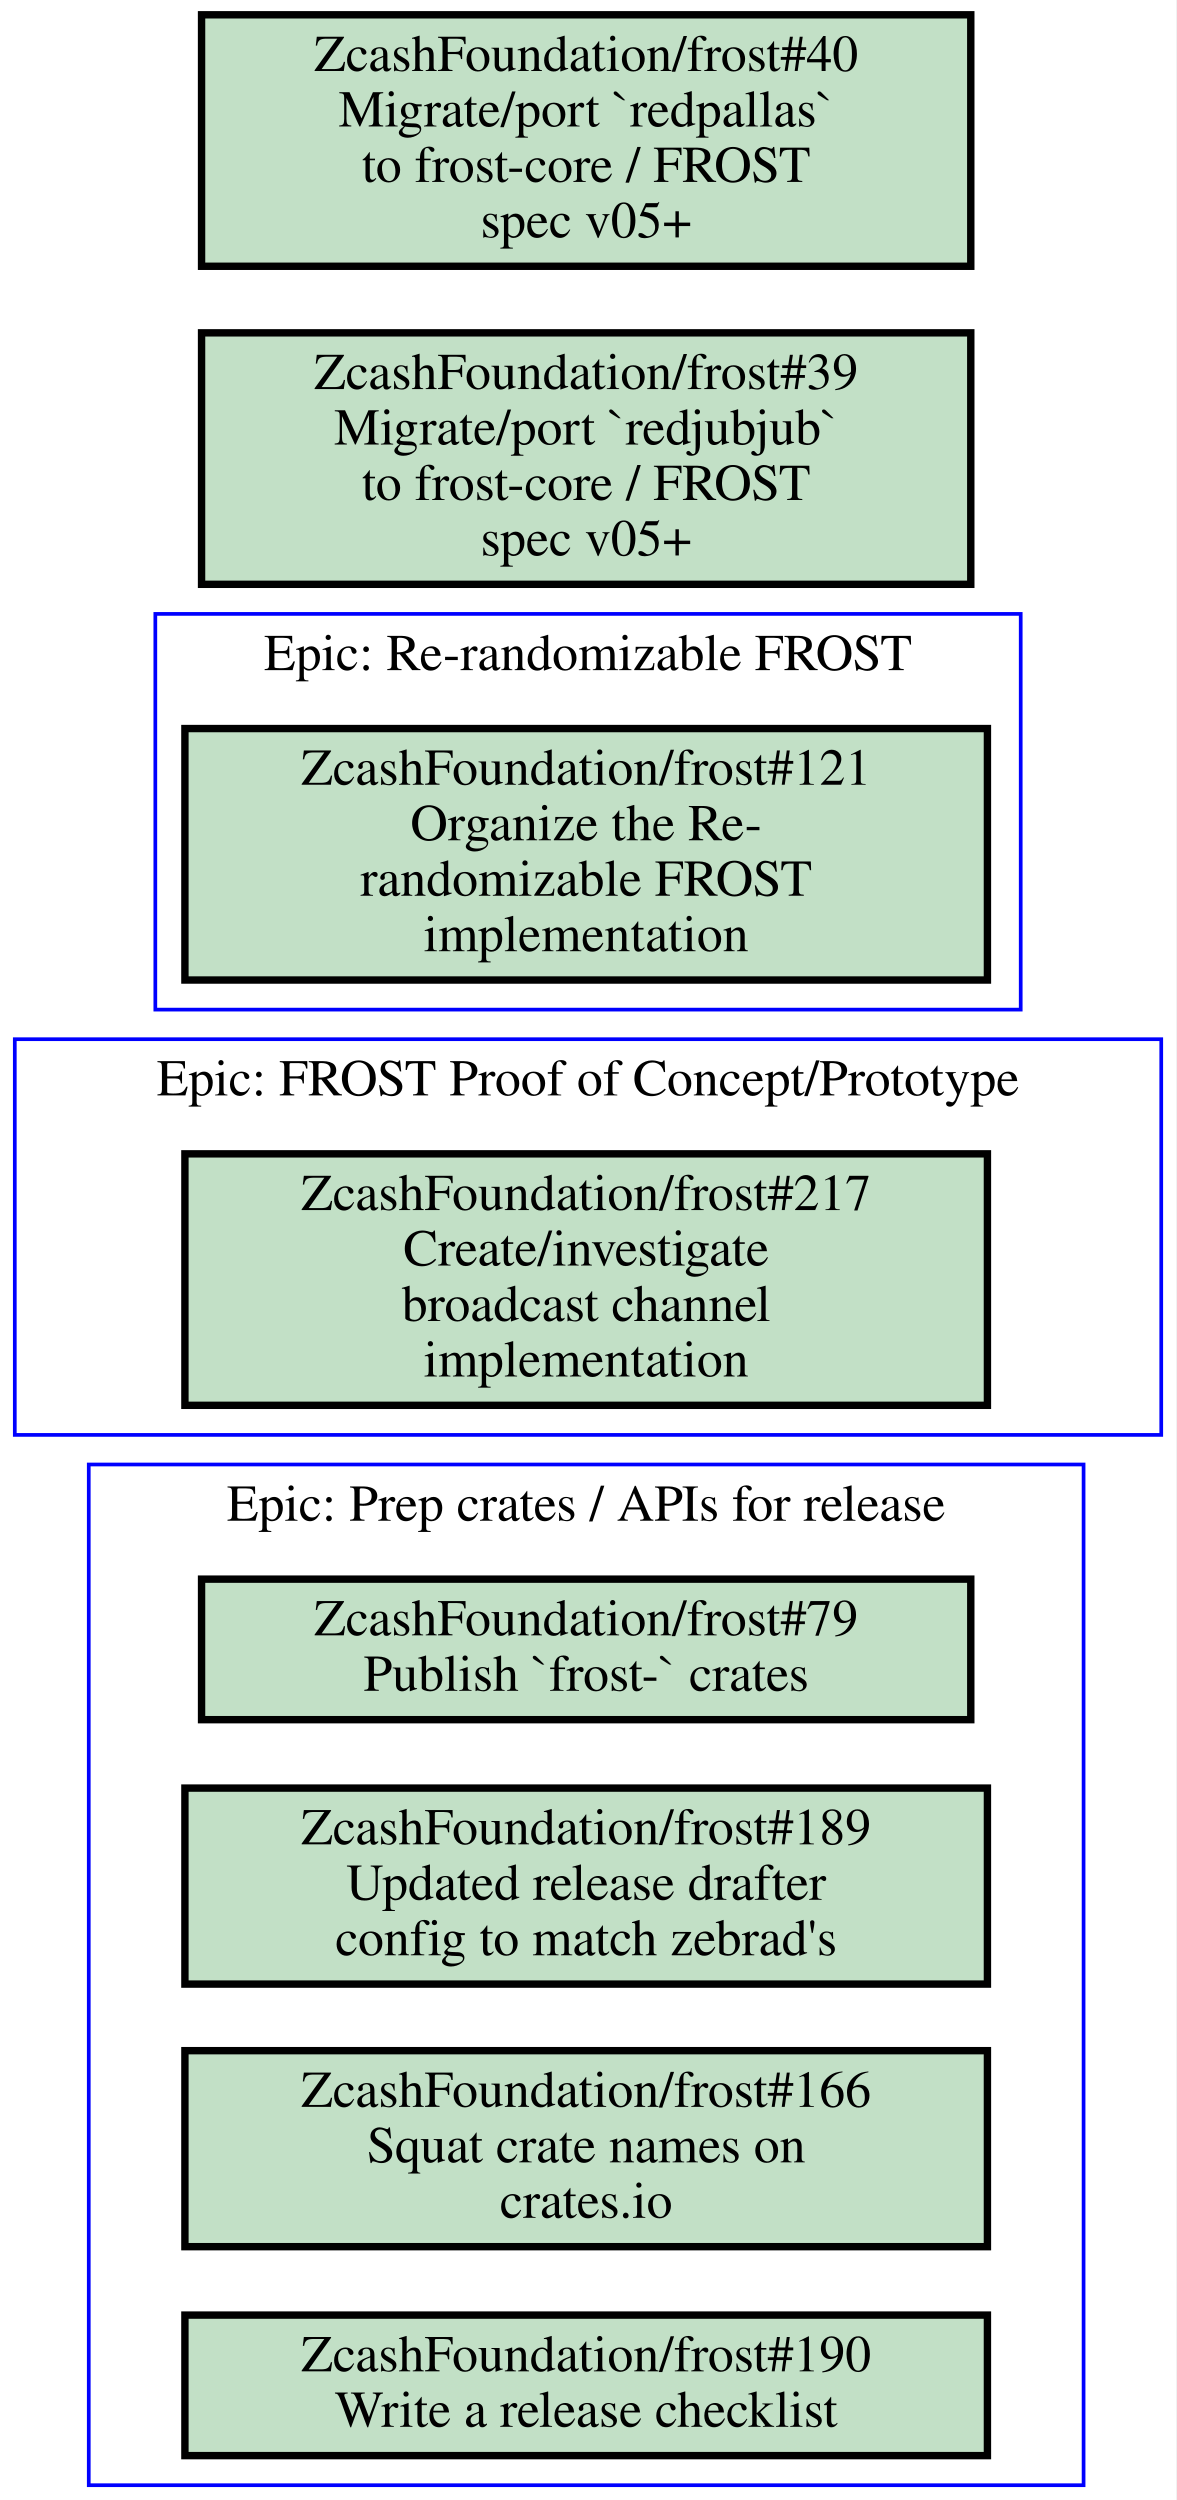
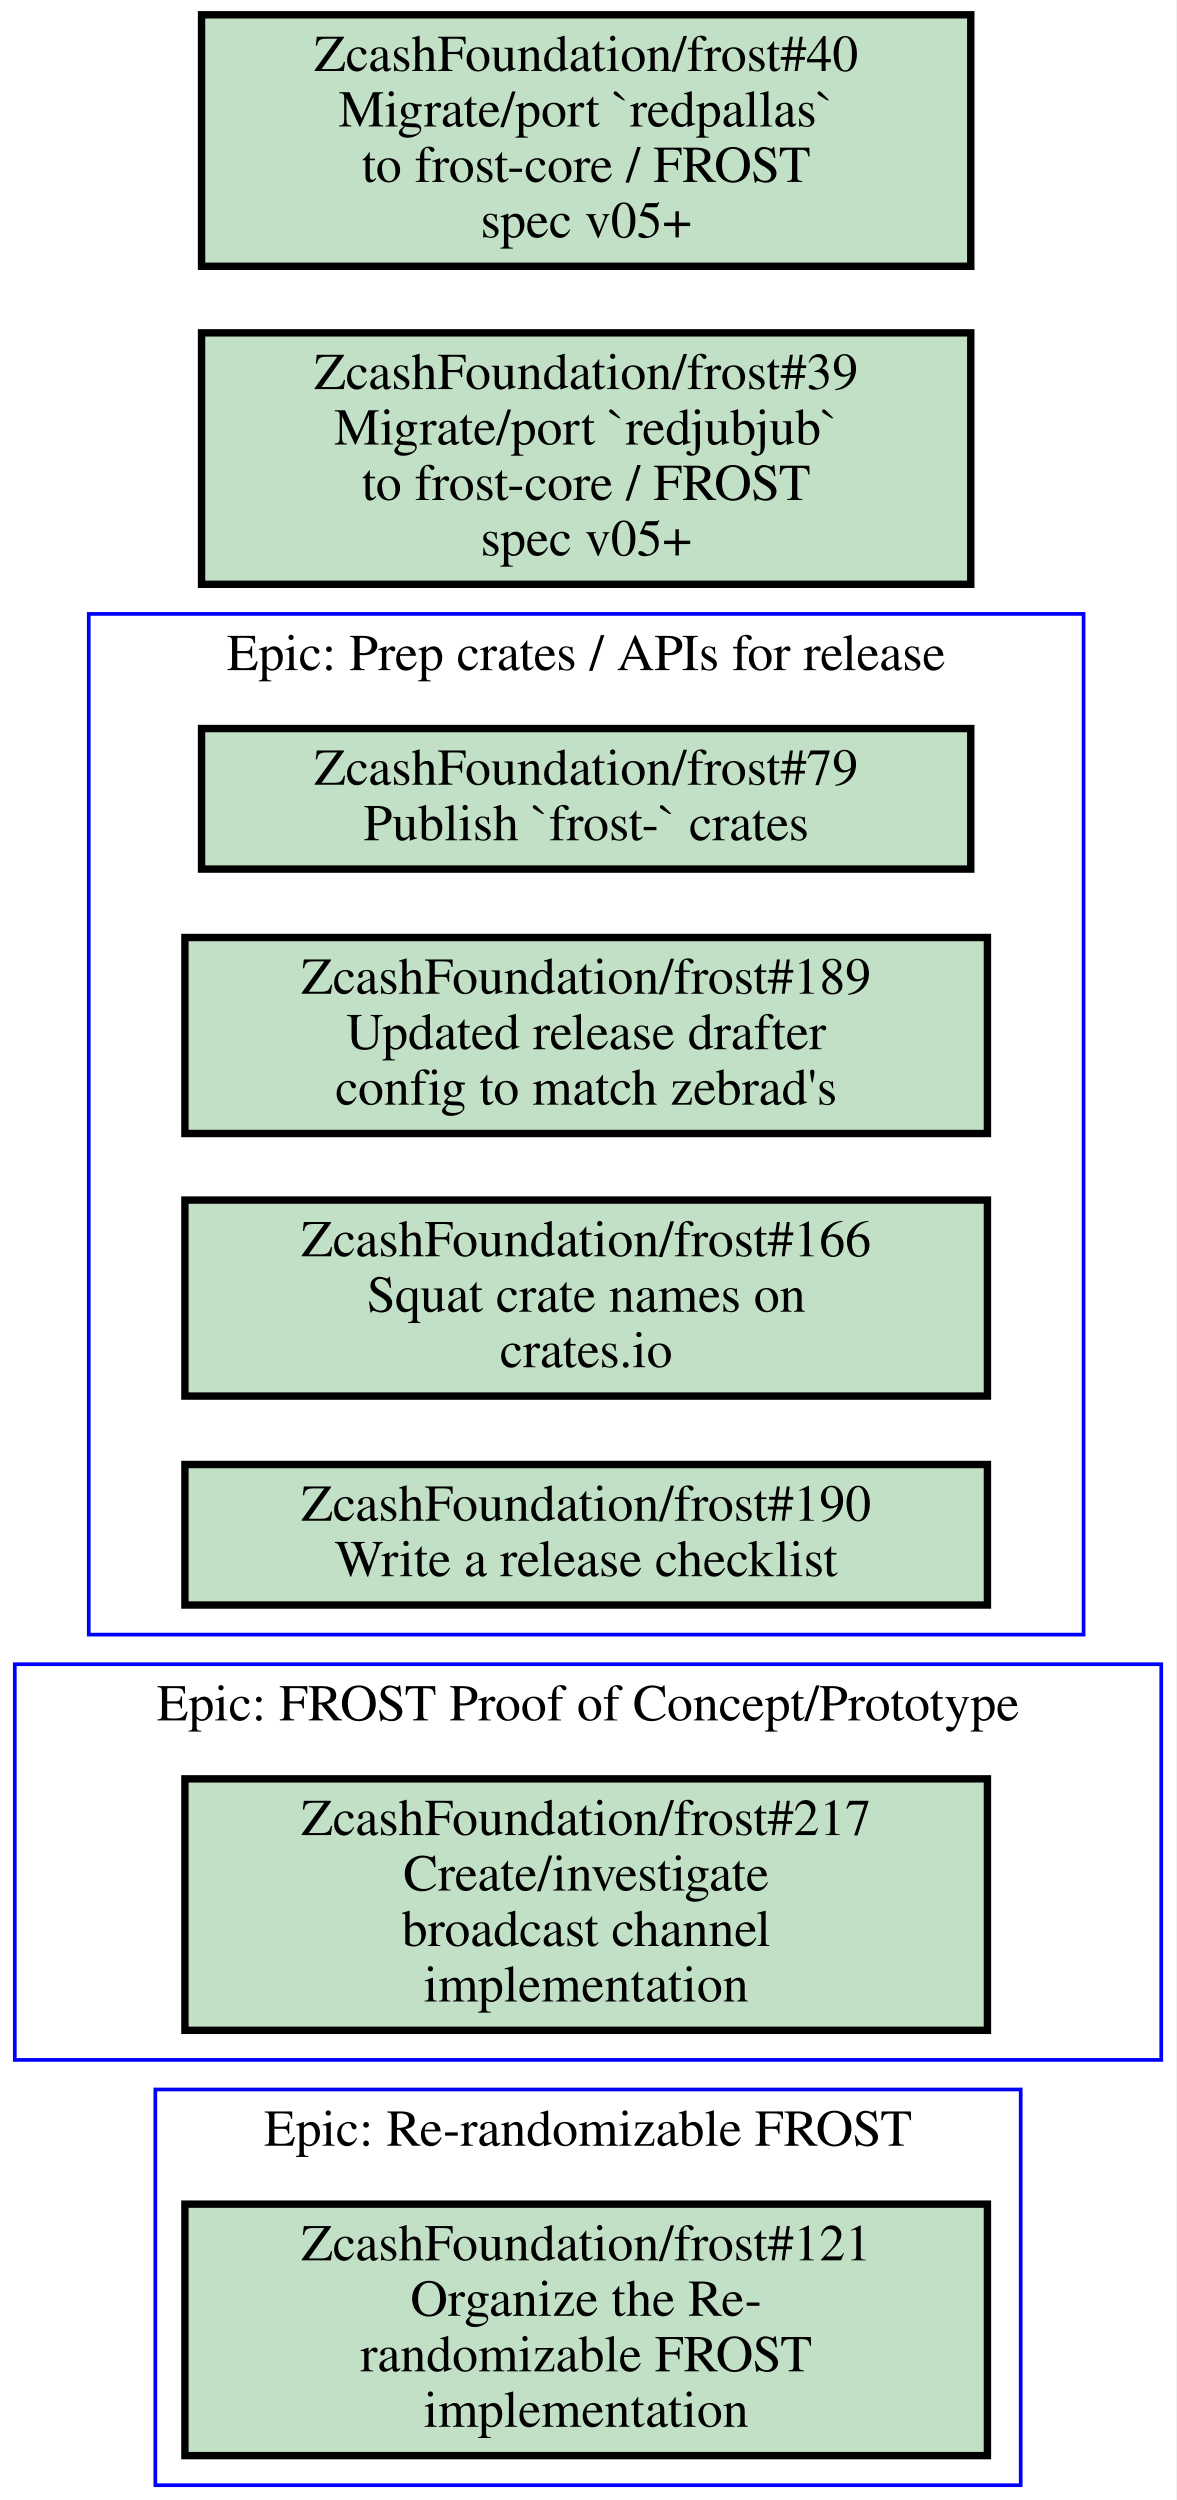
<svg xmlns="http://www.w3.org/2000/svg" xmlns:xlink="http://www.w3.org/1999/xlink" width="318pt" height="676pt" viewBox="0.00 0.00 318.00 676.00">
  <g id="graph0" class="graph" transform="scale(1 1) rotate(0) translate(4 672)">
    <polygon fill="#ffffff" stroke="transparent" points="-4,4 -4,-672 314,-672 314,4 -4,4" />
    <g id="clust1" class="cluster">
-       <polygon fill="none" stroke="#0000ff" points="38,-399 38,-506 272,-506 272,-399 38,-399" />
-       <text text-anchor="middle" x="155" y="-490.8" font-family="Times,serif" font-size="14.00" fill="#000000">Epic: Re-randomizable FROST</text>
+       <polygon fill="none" stroke="#0000ff" points="20,-230 20,-506 289,-506 289,-230 20,-230" />
+       <text text-anchor="middle" x="154.5" y="-490.8" font-family="Times,serif" font-size="14.00" fill="#000000">Epic: Prep crates / APIs for release</text>
    </g>
    <g id="clust2" class="cluster">
-       <polygon fill="none" stroke="#0000ff" points="20,0 20,-276 289,-276 289,0 20,0" />
-       <text text-anchor="middle" x="154.5" y="-260.8" font-family="Times,serif" font-size="14.00" fill="#000000">Epic: Prep crates / APIs for release</text>
+       <polygon fill="none" stroke="#0000ff" points="0,-115 0,-222 310,-222 310,-115 0,-115" />
+       <text text-anchor="middle" x="155" y="-206.8" font-family="Times,serif" font-size="14.00" fill="#000000">Epic: FROST Proof of Concept/Prototype</text>
    </g>
    <g id="clust3" class="cluster">
-       <polygon fill="none" stroke="#0000ff" points="0,-284 0,-391 310,-391 310,-284 0,-284" />
-       <text text-anchor="middle" x="155" y="-375.8" font-family="Times,serif" font-size="14.00" fill="#000000">Epic: FROST Proof of Concept/Prototype</text>
+       <polygon fill="none" stroke="#0000ff" points="38,0 38,-107 272,-107 272,0 38,0" />
+       <text text-anchor="middle" x="155" y="-91.8" font-family="Times,serif" font-size="14.00" fill="#000000">Epic: Re-randomizable FROST</text>
    </g>
    <g id="node1" class="node open">
      <g id="a_node1">
-         <a xlink:href="https://github.com/ZcashFoundation/frost/issues/121" xlink:title="ZcashFoundation/frost#121&#10;Organize the Re-&#10;randomizable FROST&#10;implementation" target="_blank">
-           <polygon fill="#c2e0c6" stroke="#000000" stroke-width="2" points="263,-475 46,-475 46,-407 263,-407 263,-475" />
-           <text text-anchor="middle" x="154.5" y="-459.8" font-family="Times,serif" font-size="14.00" fill="#000000">ZcashFoundation/frost#121</text>
-           <text text-anchor="middle" x="154.5" y="-444.8" font-family="Times,serif" font-size="14.00" fill="#000000">Organize the Re-</text>
-           <text text-anchor="middle" x="154.5" y="-429.8" font-family="Times,serif" font-size="14.00" fill="#000000">randomizable FROST</text>
-           <text text-anchor="middle" x="154.5" y="-414.8" font-family="Times,serif" font-size="14.00" fill="#000000">implementation</text>
+         <a xlink:href="https://github.com/ZcashFoundation/frost/issues/79" xlink:title="ZcashFoundation/frost#79&#10;Publish `frost-` crates" target="_blank">
+           <polygon fill="#c2e0c6" stroke="#000000" stroke-width="2" points="258.5,-475 50.5,-475 50.5,-437 258.5,-437 258.5,-475" />
+           <text text-anchor="middle" x="154.5" y="-459.8" font-family="Times,serif" font-size="14.00" fill="#000000">ZcashFoundation/frost#79</text>
+           <text text-anchor="middle" x="154.5" y="-444.8" font-family="Times,serif" font-size="14.00" fill="#000000">Publish `frost-` crates</text>
        </a>
      </g>
    </g>
    <g id="node2" class="node open">
      <g id="a_node2">
-         <a xlink:href="https://github.com/ZcashFoundation/frost/issues/79" xlink:title="ZcashFoundation/frost#79&#10;Publish `frost-` crates" target="_blank">
-           <polygon fill="#c2e0c6" stroke="#000000" stroke-width="2" points="258.5,-245 50.5,-245 50.5,-207 258.5,-207 258.5,-245" />
-           <text text-anchor="middle" x="154.5" y="-229.8" font-family="Times,serif" font-size="14.00" fill="#000000">ZcashFoundation/frost#79</text>
-           <text text-anchor="middle" x="154.5" y="-214.8" font-family="Times,serif" font-size="14.00" fill="#000000">Publish `frost-` crates</text>
+         <a xlink:href="https://github.com/ZcashFoundation/frost/issues/189" xlink:title="ZcashFoundation/frost#189&#10;Updated release drafter&#10;config to match zebrad's" target="_blank">
+           <polygon fill="#c2e0c6" stroke="#000000" stroke-width="2" points="263,-418.5 46,-418.5 46,-365.5 263,-365.5 263,-418.5" />
+           <text text-anchor="middle" x="154.5" y="-403.3" font-family="Times,serif" font-size="14.00" fill="#000000">ZcashFoundation/frost#189</text>
+           <text text-anchor="middle" x="154.5" y="-388.3" font-family="Times,serif" font-size="14.00" fill="#000000">Updated release drafter</text>
+           <text text-anchor="middle" x="154.5" y="-373.3" font-family="Times,serif" font-size="14.00" fill="#000000">config to match zebrad's</text>
        </a>
      </g>
    </g>
    <g id="node3" class="node open">
      <g id="a_node3">
-         <a xlink:href="https://github.com/ZcashFoundation/frost/issues/189" xlink:title="ZcashFoundation/frost#189&#10;Updated release drafter&#10;config to match zebrad's" target="_blank">
-           <polygon fill="#c2e0c6" stroke="#000000" stroke-width="2" points="263,-188.5 46,-188.5 46,-135.5 263,-135.5 263,-188.5" />
-           <text text-anchor="middle" x="154.5" y="-173.3" font-family="Times,serif" font-size="14.00" fill="#000000">ZcashFoundation/frost#189</text>
-           <text text-anchor="middle" x="154.5" y="-158.3" font-family="Times,serif" font-size="14.00" fill="#000000">Updated release drafter</text>
-           <text text-anchor="middle" x="154.5" y="-143.3" font-family="Times,serif" font-size="14.00" fill="#000000">config to match zebrad's</text>
+         <a xlink:href="https://github.com/ZcashFoundation/frost/issues/166" xlink:title="ZcashFoundation/frost#166&#10;Squat crate names on&#10;crates.io" target="_blank">
+           <polygon fill="#c2e0c6" stroke="#000000" stroke-width="2" points="263,-347.5 46,-347.5 46,-294.5 263,-294.5 263,-347.5" />
+           <text text-anchor="middle" x="154.5" y="-332.3" font-family="Times,serif" font-size="14.00" fill="#000000">ZcashFoundation/frost#166</text>
+           <text text-anchor="middle" x="154.5" y="-317.3" font-family="Times,serif" font-size="14.00" fill="#000000">Squat crate names on</text>
+           <text text-anchor="middle" x="154.5" y="-302.3" font-family="Times,serif" font-size="14.00" fill="#000000">crates.io</text>
        </a>
      </g>
    </g>
    <g id="node4" class="node open">
      <g id="a_node4">
-         <a xlink:href="https://github.com/ZcashFoundation/frost/issues/166" xlink:title="ZcashFoundation/frost#166&#10;Squat crate names on&#10;crates.io" target="_blank">
-           <polygon fill="#c2e0c6" stroke="#000000" stroke-width="2" points="263,-117.5 46,-117.5 46,-64.5 263,-64.5 263,-117.5" />
-           <text text-anchor="middle" x="154.5" y="-102.3" font-family="Times,serif" font-size="14.00" fill="#000000">ZcashFoundation/frost#166</text>
-           <text text-anchor="middle" x="154.5" y="-87.3" font-family="Times,serif" font-size="14.00" fill="#000000">Squat crate names on</text>
-           <text text-anchor="middle" x="154.5" y="-72.3" font-family="Times,serif" font-size="14.00" fill="#000000">crates.io</text>
+         <a xlink:href="https://github.com/ZcashFoundation/frost/issues/190" xlink:title="ZcashFoundation/frost#190&#10;Write a release checklist" target="_blank">
+           <polygon fill="#c2e0c6" stroke="#000000" stroke-width="2" points="263,-276 46,-276 46,-238 263,-238 263,-276" />
+           <text text-anchor="middle" x="154.5" y="-260.8" font-family="Times,serif" font-size="14.00" fill="#000000">ZcashFoundation/frost#190</text>
+           <text text-anchor="middle" x="154.5" y="-245.8" font-family="Times,serif" font-size="14.00" fill="#000000">Write a release checklist</text>
        </a>
      </g>
    </g>
    <g id="node5" class="node open">
      <g id="a_node5">
-         <a xlink:href="https://github.com/ZcashFoundation/frost/issues/190" xlink:title="ZcashFoundation/frost#190&#10;Write a release checklist" target="_blank">
-           <polygon fill="#c2e0c6" stroke="#000000" stroke-width="2" points="263,-46 46,-46 46,-8 263,-8 263,-46" />
-           <text text-anchor="middle" x="154.5" y="-30.8" font-family="Times,serif" font-size="14.00" fill="#000000">ZcashFoundation/frost#190</text>
-           <text text-anchor="middle" x="154.5" y="-15.8" font-family="Times,serif" font-size="14.00" fill="#000000">Write a release checklist</text>
+         <a xlink:href="https://github.com/ZcashFoundation/frost/issues/217" xlink:title="ZcashFoundation/frost#217&#10;Create/investigate&#10;broadcast channel&#10;implementation" target="_blank">
+           <polygon fill="#c2e0c6" stroke="#000000" stroke-width="2" points="263,-191 46,-191 46,-123 263,-123 263,-191" />
+           <text text-anchor="middle" x="154.5" y="-175.8" font-family="Times,serif" font-size="14.00" fill="#000000">ZcashFoundation/frost#217</text>
+           <text text-anchor="middle" x="154.5" y="-160.8" font-family="Times,serif" font-size="14.00" fill="#000000">Create/investigate</text>
+           <text text-anchor="middle" x="154.5" y="-145.8" font-family="Times,serif" font-size="14.00" fill="#000000">broadcast channel</text>
+           <text text-anchor="middle" x="154.5" y="-130.8" font-family="Times,serif" font-size="14.00" fill="#000000">implementation</text>
        </a>
      </g>
    </g>
    <g id="node6" class="node open">
      <g id="a_node6">
-         <a xlink:href="https://github.com/ZcashFoundation/frost/issues/217" xlink:title="ZcashFoundation/frost#217&#10;Create/investigate&#10;broadcast channel&#10;implementation" target="_blank">
-           <polygon fill="#c2e0c6" stroke="#000000" stroke-width="2" points="263,-360 46,-360 46,-292 263,-292 263,-360" />
-           <text text-anchor="middle" x="154.5" y="-344.8" font-family="Times,serif" font-size="14.00" fill="#000000">ZcashFoundation/frost#217</text>
-           <text text-anchor="middle" x="154.5" y="-329.8" font-family="Times,serif" font-size="14.00" fill="#000000">Create/investigate</text>
-           <text text-anchor="middle" x="154.5" y="-314.8" font-family="Times,serif" font-size="14.00" fill="#000000">broadcast channel</text>
-           <text text-anchor="middle" x="154.5" y="-299.8" font-family="Times,serif" font-size="14.00" fill="#000000">implementation</text>
+         <a xlink:href="https://github.com/ZcashFoundation/frost/issues/121" xlink:title="ZcashFoundation/frost#121&#10;Organize the Re-&#10;randomizable FROST&#10;implementation" target="_blank">
+           <polygon fill="#c2e0c6" stroke="#000000" stroke-width="2" points="263,-76 46,-76 46,-8 263,-8 263,-76" />
+           <text text-anchor="middle" x="154.5" y="-60.8" font-family="Times,serif" font-size="14.00" fill="#000000">ZcashFoundation/frost#121</text>
+           <text text-anchor="middle" x="154.5" y="-45.8" font-family="Times,serif" font-size="14.00" fill="#000000">Organize the Re-</text>
+           <text text-anchor="middle" x="154.5" y="-30.8" font-family="Times,serif" font-size="14.00" fill="#000000">randomizable FROST</text>
+           <text text-anchor="middle" x="154.5" y="-15.8" font-family="Times,serif" font-size="14.00" fill="#000000">implementation</text>
        </a>
      </g>
    </g>
    <g id="node7" class="node open">
      <g id="a_node7">
        <a xlink:href="https://github.com/ZcashFoundation/frost/issues/39" xlink:title="ZcashFoundation/frost#39&#10;Migrate/port `redjubjub`&#10;to frost-core / FROST&#10;spec v05+" target="_blank">
          <polygon fill="#c2e0c6" stroke="#000000" stroke-width="2" points="258.5,-582 50.5,-582 50.5,-514 258.5,-514 258.5,-582" />
          <text text-anchor="middle" x="154.5" y="-566.8" font-family="Times,serif" font-size="14.00" fill="#000000">ZcashFoundation/frost#39</text>
          <text text-anchor="middle" x="154.5" y="-551.8" font-family="Times,serif" font-size="14.00" fill="#000000">Migrate/port `redjubjub`</text>
          <text text-anchor="middle" x="154.5" y="-536.8" font-family="Times,serif" font-size="14.00" fill="#000000">to frost-core / FROST</text>
          <text text-anchor="middle" x="154.5" y="-521.8" font-family="Times,serif" font-size="14.00" fill="#000000">spec v05+</text>
        </a>
      </g>
    </g>
    <g id="node8" class="node open">
      <g id="a_node8">
        <a xlink:href="https://github.com/ZcashFoundation/frost/issues/40" xlink:title="ZcashFoundation/frost#40&#10;Migrate/port `redpallas`&#10;to frost-core / FROST&#10;spec v05+" target="_blank">
          <polygon fill="#c2e0c6" stroke="#000000" stroke-width="2" points="258.5,-668 50.5,-668 50.5,-600 258.5,-600 258.5,-668" />
          <text text-anchor="middle" x="154.5" y="-652.8" font-family="Times,serif" font-size="14.00" fill="#000000">ZcashFoundation/frost#40</text>
          <text text-anchor="middle" x="154.5" y="-637.8" font-family="Times,serif" font-size="14.00" fill="#000000">Migrate/port `redpallas`</text>
          <text text-anchor="middle" x="154.5" y="-622.8" font-family="Times,serif" font-size="14.00" fill="#000000">to frost-core / FROST</text>
          <text text-anchor="middle" x="154.5" y="-607.8" font-family="Times,serif" font-size="14.00" fill="#000000">spec v05+</text>
        </a>
      </g>
    </g>
  </g>
</svg>
